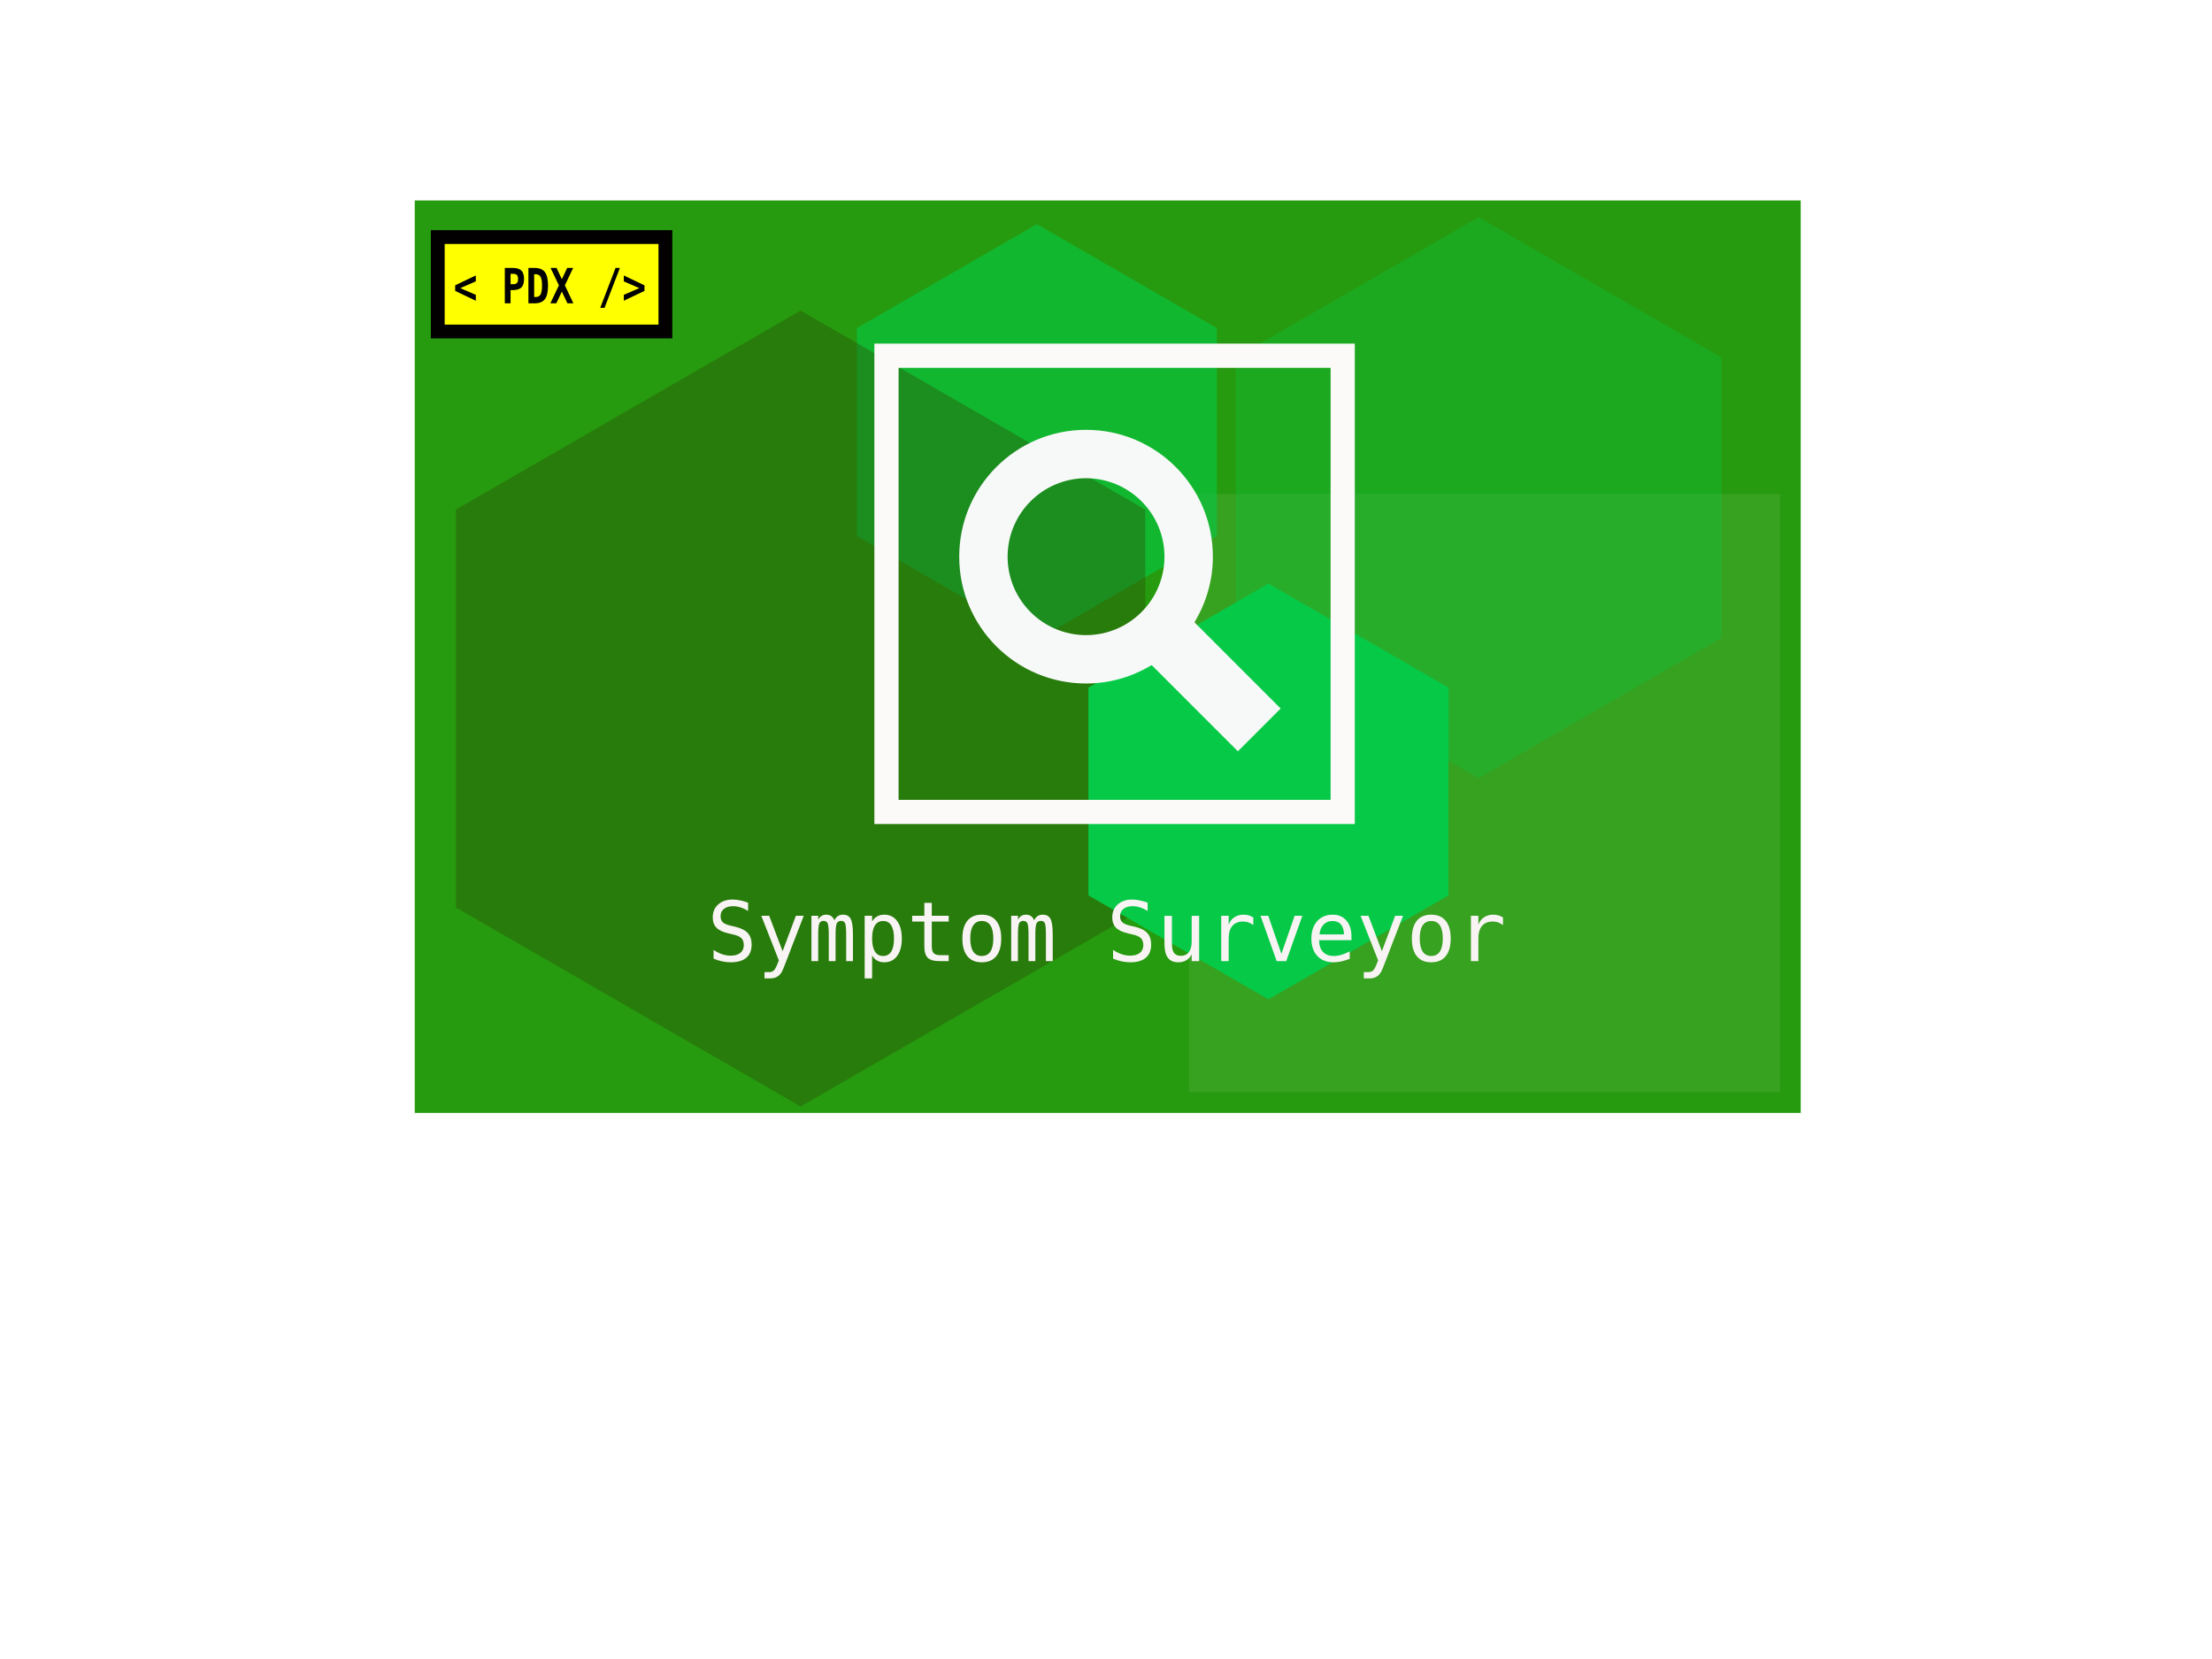
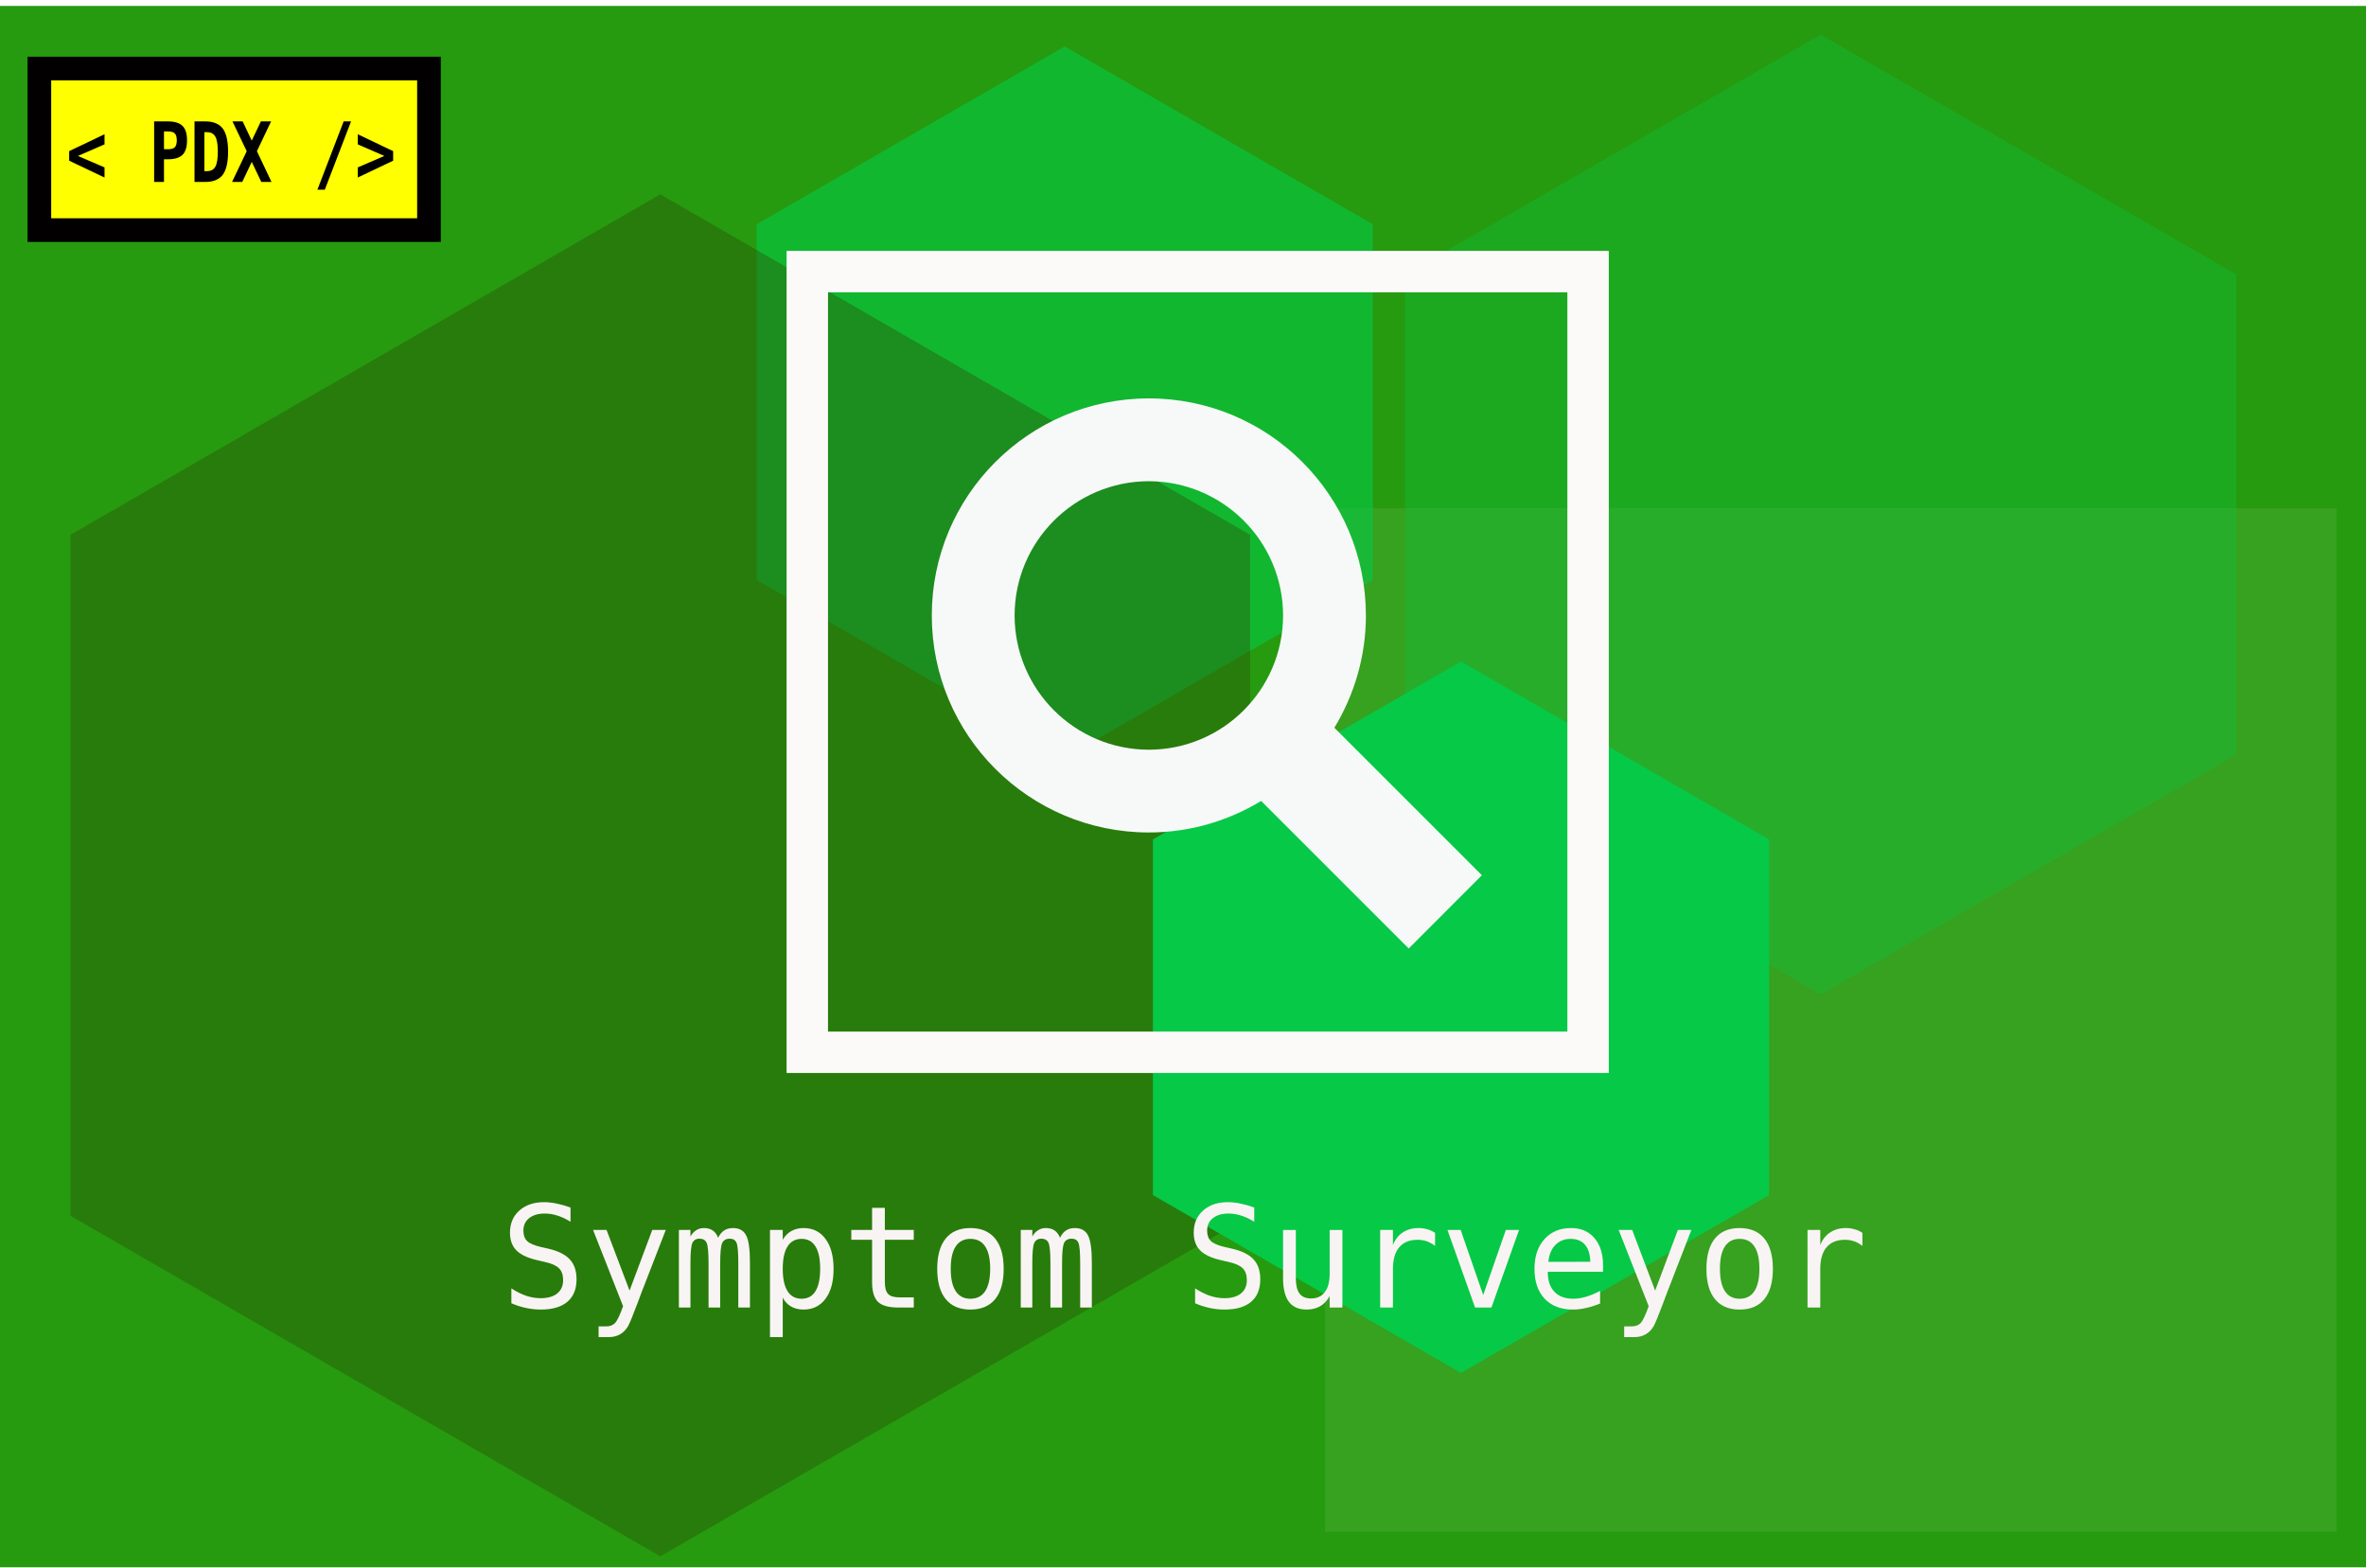
- <svg xmlns="http://www.w3.org/2000/svg" width="640" height="480">
-   <g>
-     <rect id="svg_1" height="264" width="401" y="58" x="120" stroke-width="5" fill="#269b0f" stroke-opacity="0" stroke="#000000" />
-     <rect stroke="#000000" fill="#40a529" stroke-width="5" stroke-dasharray="null" stroke-linejoin="null" stroke-linecap="null" stroke-opacity="0" x="344" y="142.931" width="171" height="173.069" fill-opacity="0.7" id="svg_33" />
-     <rect fill="#000000" stroke="#f9f9f9" stroke-width="7" stroke-dasharray="null" stroke-linejoin="null" stroke-linecap="null" x="45" y="210" width="1" height="0" id="svg_46" />
-     <polygon strokeWidth="5" strokecolor="#000000" fill="#2b4f07" edge="0" orient="x" sides="6" shape="regularPoly" id="svg_2" cy="357" cx="146" />
-     <polygon stroke="#000000" stroke-linejoin="null" stroke-linecap="null" stroke-dasharray="null" transform="rotate(90 427.8134,144) " stroke-opacity="0" fill-opacity="0.3" stroke-width="5" points="508.954,144 468.384,214.27 387.243,214.27 346.673,144 387.243,73.73 468.384,73.73 508.954,144 " strokeWidth="5" strokecolor="none" fill="#06c947" edge="60.141" orient="x" sides="6" shape="regularPoly" id="svg_3" cy="90" cx="17" />
-     <polygon stroke-linejoin="null" stroke-linecap="null" stroke-dasharray="null" id="svg_5" transform="rotate(90 300,125) " stroke-opacity="0" stroke="#000000" fill-opacity="0.6" stroke-width="5" points="360.141,125 330.07,177.083 269.93,177.083 239.859,125 269.93,72.917 330.07,72.917 360.141,125 " strokeWidth="5" strokecolor="none" fill="#06c947" edge="60.141" orient="x" sides="6" shape="regularPoly" cy="90" cx="17" />
-     <polygon id="svg_4" transform="rotate(90 231.6314,205) " fill-opacity="0.4" stroke-width="5" points="346.772,205 289.202,304.715 174.061,304.715 116.491,205 174.061,105.285 289.202,105.285 346.772,205 " strokeWidth="5" strokecolor="none" fill="#2b4f07" edge="60.141" orient="x" sides="6" shape="regularPoly" cy="90" cx="17" />
-     <polygon id="svg_6" stroke-linejoin="null" stroke-linecap="null" stroke-dasharray="null" transform="rotate(90 367,229) " stroke-opacity="0" stroke="#000000" stroke-width="5" points="427.141,229 397.07,281.083 336.93,281.083 306.859,229 336.93,176.917 397.07,176.917 427.141,229 " strokeWidth="5" strokecolor="none" fill="#06c947" edge="60.141" orient="x" sides="6" shape="regularPoly" cy="90" cx="17" />
+ <svg xmlns="http://www.w3.org/2000/svg" width="400" height="265" version="1.1" id="svg3899">
+   <defs id="defs3903" />
+   <g class="layer" id="g3897">
+     <rect fill="#269b0f" height="264" id="svg_1" stroke="#000000" stroke-opacity="0" stroke-width="5" width="401" x="0" y="1" />
+     <rect fill="#40a529" fill-opacity="0.7" height="173.069" id="svg_33" stroke="#000000" stroke-dasharray="null" stroke-linecap="null" stroke-linejoin="null" stroke-opacity="0" stroke-width="5" width="171" x="224" y="85.931" />
+     <rect fill="#000000" height="0" id="svg_46" stroke="#f9f9f9" stroke-dasharray="null" stroke-linecap="null" stroke-linejoin="null" stroke-width="7" width="1" x="44" y="210" />
+     <polygon fill="#2b4f07" id="svg_2" />
+     <polygon fill="#06c947" fill-opacity="0.3" id="svg_3" points="388.954,87 348.384,157.27 267.243,157.27 226.673,87 267.243,16.73 348.384,16.73 388.954,87 " stroke="#000000" stroke-dasharray="null" stroke-linecap="null" stroke-linejoin="null" stroke-opacity="0" stroke-width="5" transform="rotate(90 307.813 87)" />
+     <polygon fill="#06c947" fill-opacity="0.6" id="svg_5" points="240.141,68 210.07,120.083 149.93,120.083 119.859,68 149.93,15.917 210.07,15.917 240.141,68 " stroke="#000000" stroke-dasharray="null" stroke-linecap="null" stroke-linejoin="null" stroke-opacity="0" stroke-width="5" transform="rotate(90 180 68)" />
+     <polygon fill="#2b4f07" fill-opacity="0.4" id="svg_4" points="226.772,148 169.202,247.715 54.061,247.715 -3.509,148 54.061,48.285 169.202,48.285 226.772,148 " stroke-width="5" transform="rotate(90 111.631 148)" />
+     <polygon fill="#06c947" id="svg_6" points="307.141,172 277.07,224.083 216.93,224.083 186.859,172 216.93,119.917 277.07,119.917 307.141,172 " stroke="#000000" stroke-dasharray="null" stroke-linecap="null" stroke-linejoin="null" stroke-opacity="0" stroke-width="5" transform="rotate(90 247 172)" />
    <g id="svg_73">
-       <rect fill="#ffff00" stroke-width="4" stroke-dasharray="null" stroke-linejoin="null" stroke-linecap="null" x="145.928" y="49.316" width="27.322" height="65.868" id="svg_16" transform="rotate(90 159.589,82.25) " stroke="#020000" />
-       <text fill="#000000" stroke-width="0" stroke-dasharray="null" stroke-linejoin="null" stroke-linecap="null" x="209.139" y="-90.854" id="svg_36" font-size="24" font-family="Monospace" text-anchor="middle" xml:space="preserve" font-weight="bold" transform="matrix(0.4824212,0,0,0.5852757,58.18539,140.9385) " stroke="#020000">&lt; PDX /&gt;</text>
+       <rect fill="#ffff00" height="65.868" id="svg_16" stroke="#020000" stroke-dasharray="null" stroke-linecap="null" stroke-linejoin="null" stroke-width="4" transform="rotate(90 39.589 25.25)" width="27.322" x="25.928" y="-7.684" />
+       <text fill="#000000" font-family="Monospace" font-size="24" font-weight="bold" id="svg_36" stroke="#020000" stroke-dasharray="null" stroke-linecap="null" stroke-linejoin="null" stroke-width="0" text-anchor="middle" transform="matrix(0.482421 0 0 0.585276 -58.8146 85.9385)" x="202.921" xml:space="preserve" y="-94.271">&lt; PDX /&gt;</text>
    </g>
-     <rect fill="#000000" stroke-width="7" stroke-dasharray="null" stroke-linejoin="null" stroke-linecap="null" x="256.484" y="102.922" width="132" height="132" id="svg_39" fill-opacity="0" stroke="#fcf9f9" />
-     <text fill="#f9f4f4" stroke="#000000" stroke-width="0" stroke-dasharray="null" stroke-linejoin="null" stroke-linecap="null" stroke-opacity="0" x="320.188" y="278.078" id="svg_72" font-size="24" font-family="Monospace" text-anchor="middle" xml:space="preserve">Symptom Surveyor</text>
-     <path stroke="#000000" id="svg_10" d="m370.531,204.991l-24.944,-24.944c3.36,-5.541 5.331,-12.024 5.335,-18.976c-0.004,-20.278 -16.424,-36.702 -36.692,-36.709c-20.271,0.007 -36.699,16.431 -36.699,36.706c0,20.264 16.428,36.688 36.699,36.688c6.955,0 13.438,-1.971 18.979,-5.331l24.951,24.948l12.371,-12.381zm-79.002,-43.924c0.021,-12.539 10.162,-22.676 22.697,-22.704c12.528,0.028 22.676,10.165 22.697,22.704c-0.025,12.532 -10.169,22.669 -22.697,22.697c-12.535,-0.028 -22.676,-10.165 -22.697,-22.697z" stroke-opacity="0" stroke-linecap="null" stroke-linejoin="null" stroke-dasharray="null" stroke-width="5" fill="#f7f9f8" />
+     <rect fill="#000000" fill-opacity="0" height="132" id="svg_39" stroke="#fcf9f9" stroke-dasharray="null" stroke-linecap="null" stroke-linejoin="null" stroke-width="7" width="132" x="136.484" y="45.922" />
+     <text fill="#f9f4f4" font-family="Monospace" font-size="24" id="svg_72" stroke="#000000" stroke-dasharray="null" stroke-linecap="null" stroke-linejoin="null" stroke-opacity="0" stroke-width="0" text-anchor="middle" x="200.188" xml:space="preserve" y="221.078">Symptom Surveyor</text>
+     <path d="m250.531,147.991l-24.944,-24.944c3.36,-5.541 5.331,-12.024 5.335,-18.976c-0.004,-20.278 -16.424,-36.702 -36.692,-36.709c-20.271,0.007 -36.699,16.431 -36.699,36.706c0,20.264 16.428,36.688 36.699,36.688c6.955,0 13.438,-1.971 18.979,-5.331l24.951,24.948l12.371,-12.381l-0,0zm-79.002,-43.924c0.021,-12.539 10.162,-22.676 22.697,-22.704c12.528,0.028 22.676,10.165 22.697,22.704c-0.025,12.532 -10.169,22.669 -22.697,22.697c-12.535,-0.028 -22.676,-10.165 -22.697,-22.697z" fill="#f7f9f8" id="svg_10" stroke="#000000" stroke-dasharray="null" stroke-linecap="null" stroke-linejoin="null" stroke-opacity="0" stroke-width="5" />
  </g>
</svg>
